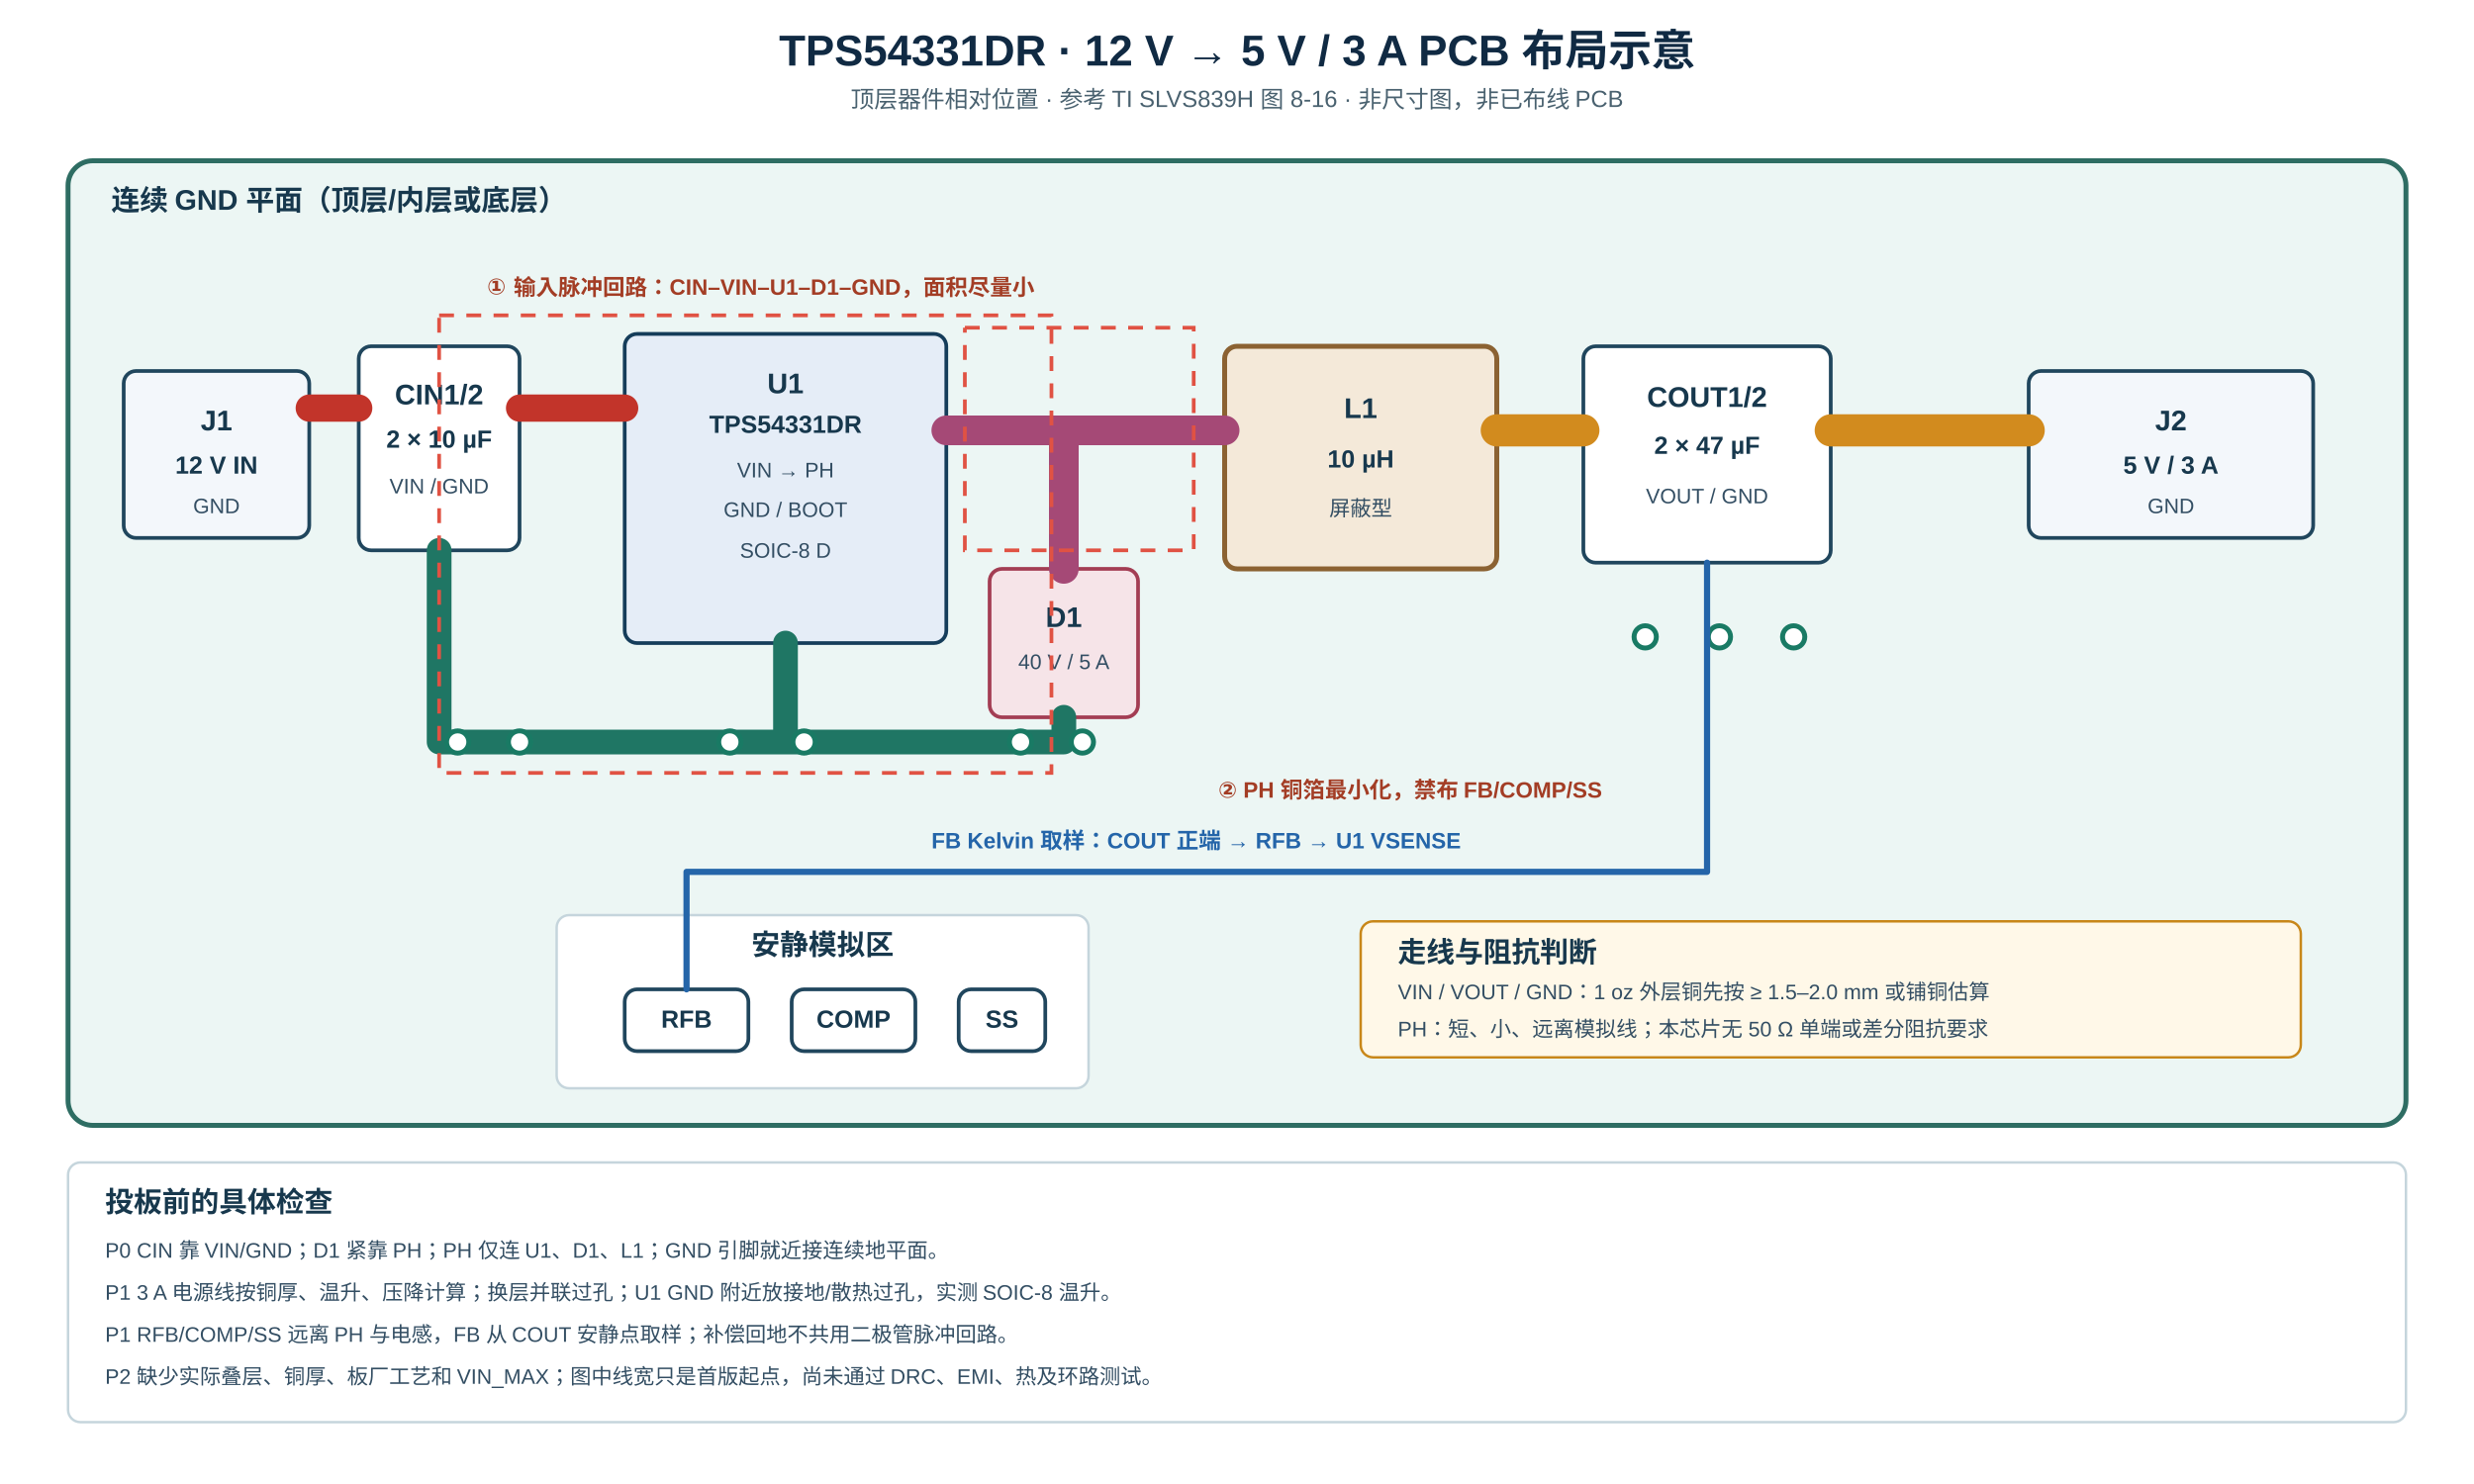
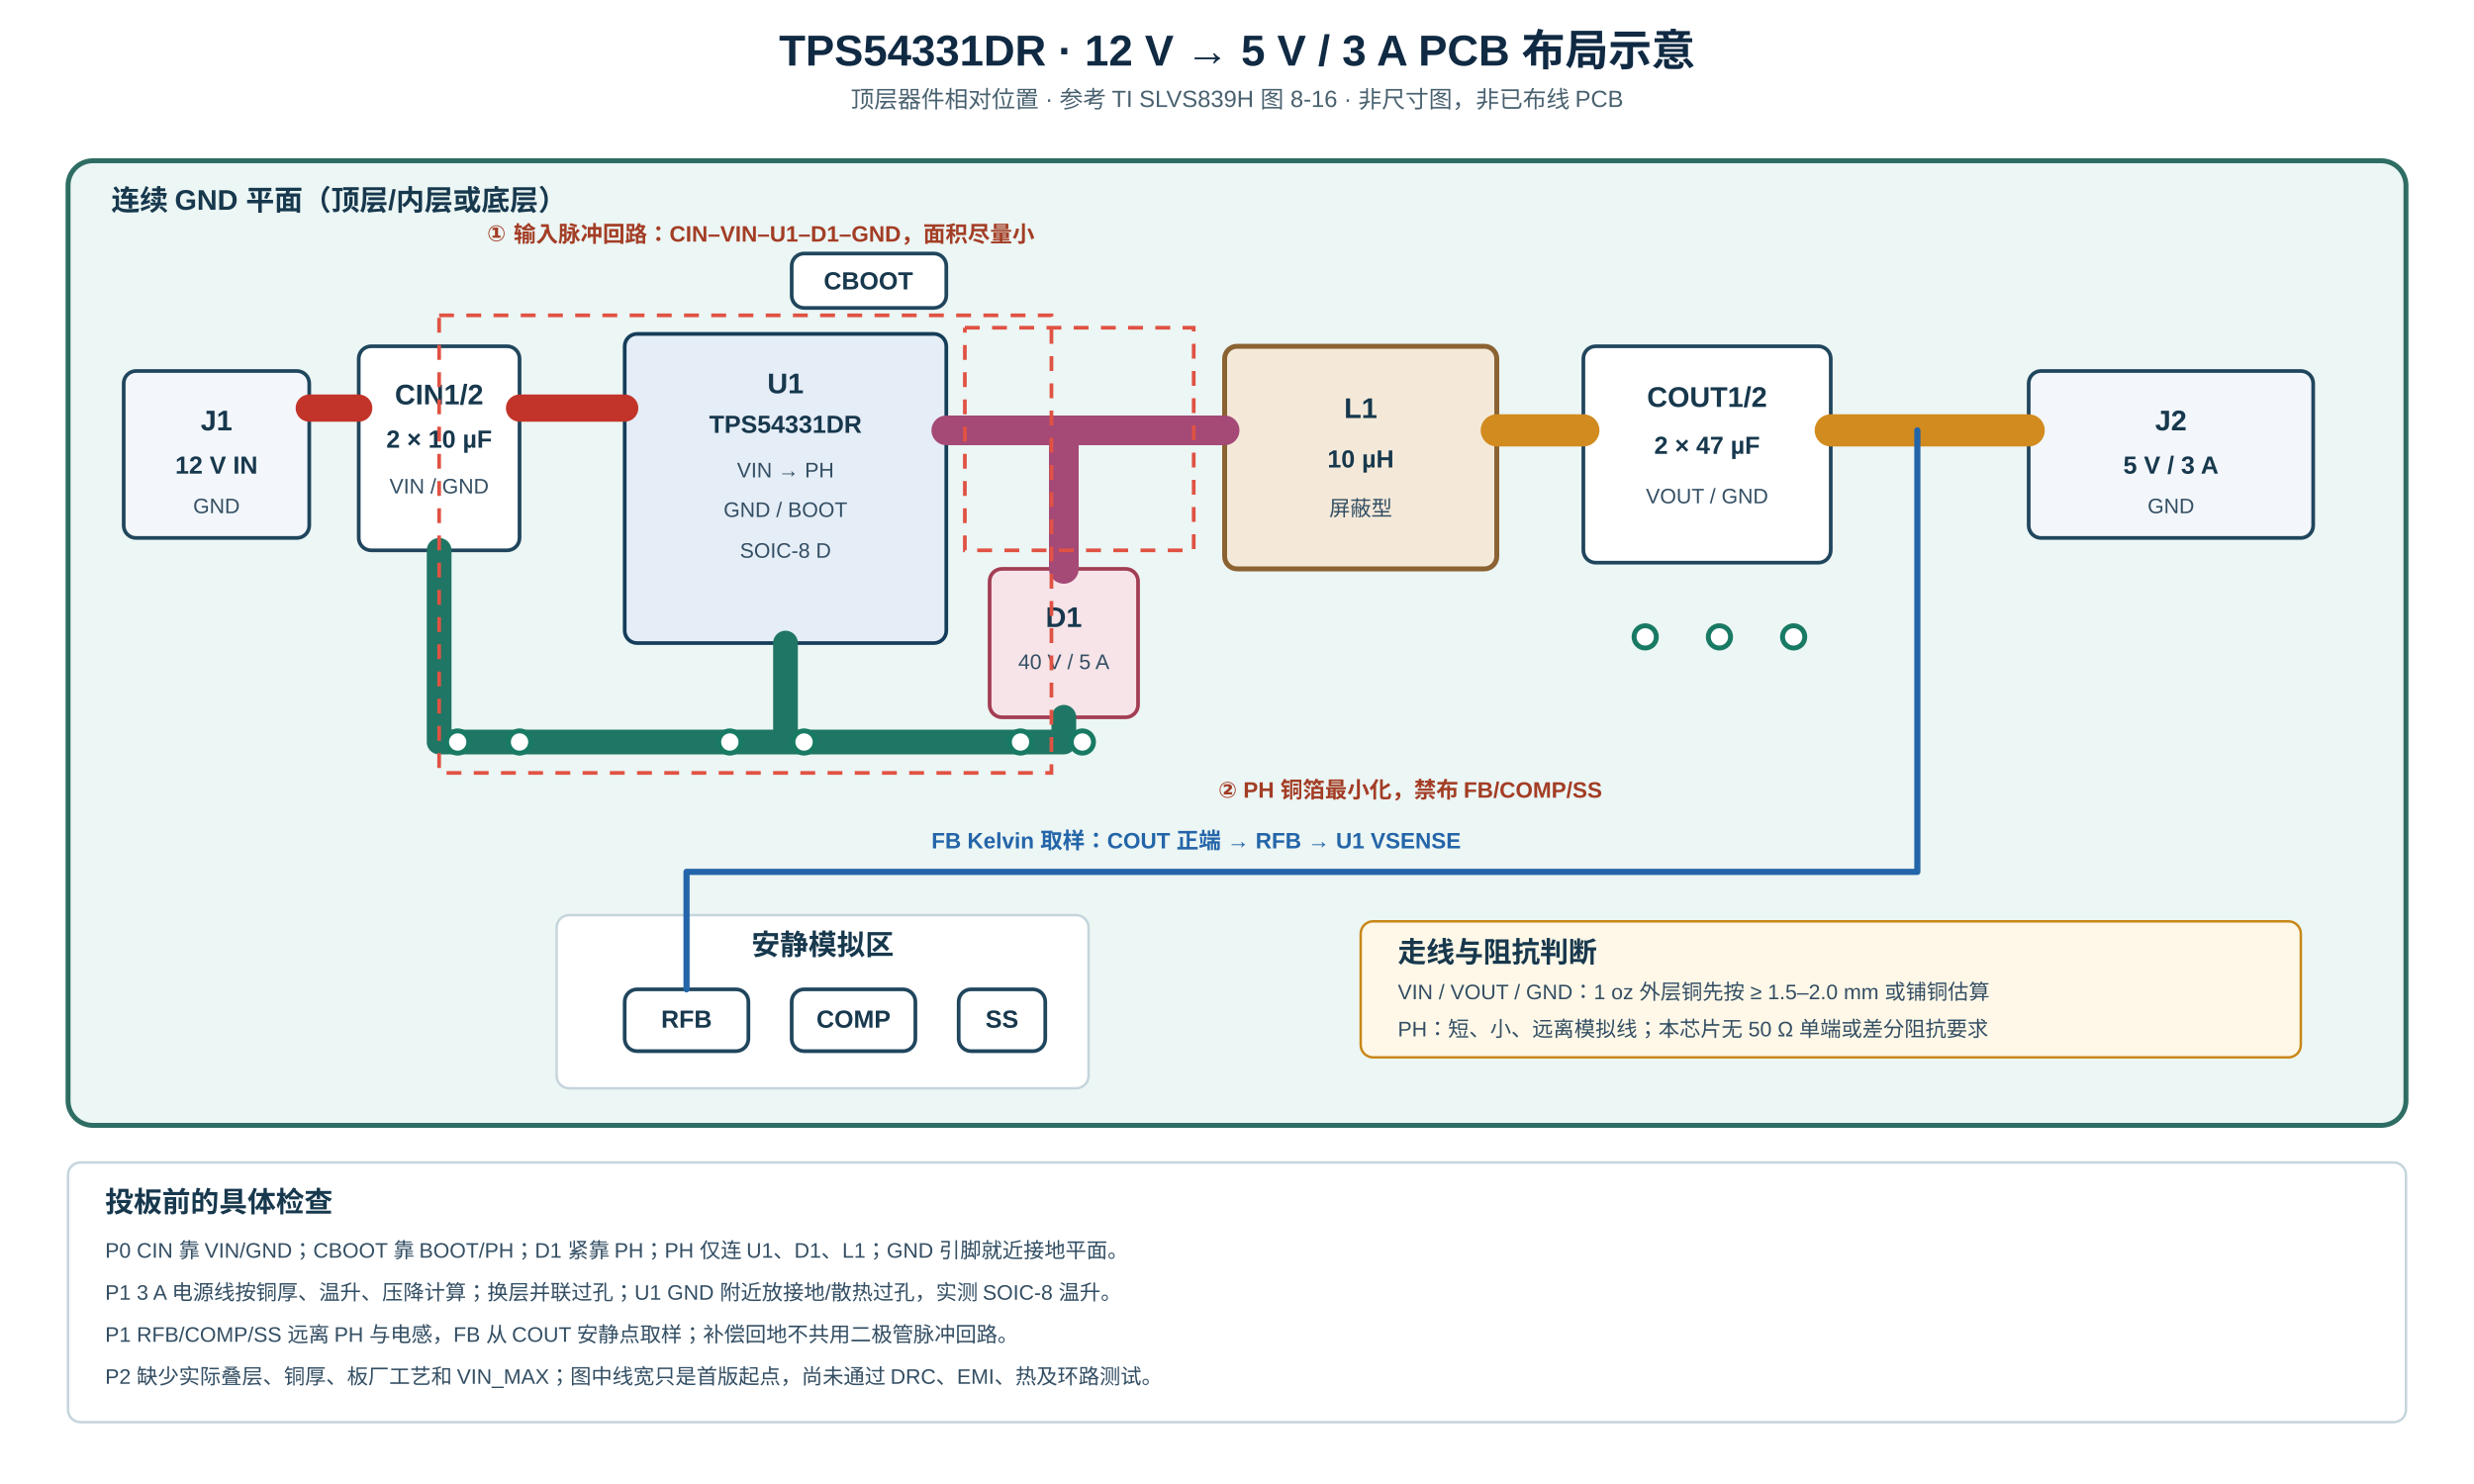
<svg xmlns="http://www.w3.org/2000/svg" width="2000" height="1200" viewBox="0 0 2000 1200">
  <defs>
    <style>
.bg{fill:#fff}.board{fill:#ecf6f4;stroke:#2e6d63;stroke-width:4}.chip{fill:#e5edf7;stroke:#153d5a;stroke-width:3}.passive{fill:#fff;stroke:#20465d;stroke-width:3}.connector{fill:#f3f7fb;stroke:#20465d;stroke-width:3}.inductor{fill:#f4e9d9;stroke:#8b6232;stroke-width:4}.diode{fill:#f6e4e8;stroke:#a33d53;stroke-width:3}.node{fill:#fff;stroke:#20465d;stroke-width:3}.via{fill:#fff;stroke:#197a64;stroke-width:4}.vin{stroke:#c2342a;stroke-width:22;fill:none;stroke-linecap:round;stroke-linejoin:round}.ph{stroke:#a54976;stroke-width:24;fill:none;stroke-linecap:round;stroke-linejoin:round}.vout{stroke:#d28b1e;stroke-width:26;fill:none;stroke-linecap:round;stroke-linejoin:round}.gnd{stroke:#1f7664;stroke-width:20;fill:none;stroke-linecap:round;stroke-linejoin:round}.fb{stroke:#2465a9;stroke-width:5;fill:none;stroke-linecap:round;stroke-linejoin:round}.loop{stroke:#e05243;stroke-width:4;fill:none;stroke-dasharray:14 10;marker-end:url(#arrow)}.zone{fill:none;stroke:#e05243;stroke-width:3;stroke-dasharray:12 10}.separate{stroke:#587282;stroke-width:2;fill:none;stroke-dasharray:8 8}.title{font:bold 35px Arial,'Microsoft YaHei',sans-serif;fill:#102a43}.subtitle{font:19px Arial,'Microsoft YaHei',sans-serif;fill:#49616f}.head{font:bold 23px Arial,'Microsoft YaHei',sans-serif;fill:#17384d}.label{font:bold 20px Arial,'Microsoft YaHei',sans-serif;fill:#17384d}.small{font:17px Arial,'Microsoft YaHei',sans-serif;fill:#334e63}.white{font:bold 20px Arial,'Microsoft YaHei',sans-serif;fill:white}.warn{font:bold 18px Arial,'Microsoft YaHei',sans-serif;fill:#a33d25}.blue{font:bold 18px Arial,'Microsoft YaHei',sans-serif;fill:#2465a9}.tag{fill:#fff8e8;stroke:#c88719;stroke-width:2}.legend{fill:#fff;stroke:#c5d5dc;stroke-width:2}
</style>
    <marker id="arrow" viewBox="0 0 10 10" refX="8" refY="5" markerWidth="9" markerHeight="9" orient="auto">
      <path d="M0 0L10 5L0 10Z" fill="#e05243" />
    </marker>
  </defs>
  <rect x="0" y="0" width="2000" height="1200" rx="0" class="bg" />
  <text x="1000" y="53" class="title" text-anchor="middle">TPS54331DR · 12 V → 5 V / 3 A PCB 布局示意</text>
  <text x="1000" y="87" class="subtitle" text-anchor="middle">顶层器件相对位置 · 参考 TI SLVS839H 图 8-16 · 非尺寸图，非已布线 PCB</text>
  <rect x="55" y="130" width="1890" height="780" rx="20" class="board" />
  <text x="90" y="170" class="head">连续 GND 平面（顶层/内层或底层）</text>
  <rect x="100" y="300" width="150" height="135" rx="10" class="connector" />
  <text x="175" y="348" class="head" text-anchor="middle">J1</text>
  <text x="175" y="383" class="label" text-anchor="middle">12 V IN</text>
  <text x="175" y="415" class="small" text-anchor="middle">GND</text>
  <rect x="290" y="280" width="130" height="165" rx="10" class="passive" />
  <text x="355" y="327" class="head" text-anchor="middle">CIN1/2</text>
  <text x="355" y="362" class="label" text-anchor="middle">2 × 10 µF</text>
  <text x="355" y="399" class="small" text-anchor="middle">VIN / GND</text>
+   <rect x="640" y="205" width="125" height="44" rx="10" class="passive" />
+   <text x="702" y="234" class="label" text-anchor="middle">CBOOT</text>
  <rect x="505" y="270" width="260" height="250" rx="10" class="chip" />
  <text x="635" y="318" class="head" text-anchor="middle">U1</text>
  <text x="635" y="350" class="label" text-anchor="middle">TPS54331DR</text>
  <text x="635" y="386" class="small" text-anchor="middle">VIN  →  PH</text>
  <text x="635" y="418" class="small" text-anchor="middle">GND / BOOT</text>
  <text x="635" y="451" class="small" text-anchor="middle">SOIC-8 D</text>
  <rect x="800" y="460" width="120" height="120" rx="10" class="diode" />
  <text x="860" y="507" class="head" text-anchor="middle">D1</text>
  <text x="860" y="541" class="small" text-anchor="middle">40 V / 5 A</text>
  <rect x="990" y="280" width="220" height="180" rx="10" class="inductor" />
  <text x="1100" y="338" class="head" text-anchor="middle">L1</text>
  <text x="1100" y="378" class="label" text-anchor="middle">10 µH</text>
  <text x="1100" y="417" class="small" text-anchor="middle">屏蔽型</text>
  <rect x="1280" y="280" width="200" height="175" rx="10" class="passive" />
  <text x="1380" y="329" class="head" text-anchor="middle">COUT1/2</text>
  <text x="1380" y="367" class="label" text-anchor="middle">2 × 47 µF</text>
  <text x="1380" y="407" class="small" text-anchor="middle">VOUT / GND</text>
  <rect x="1640" y="300" width="230" height="135" rx="10" class="connector" />
  <text x="1755" y="348" class="head" text-anchor="middle">J2</text>
  <text x="1755" y="383" class="label" text-anchor="middle">5 V / 3 A</text>
  <text x="1755" y="415" class="small" text-anchor="middle">GND</text>
  <path d="M250 330H290 M420 330H505" class="vin" />
  <path d="M765 348H990" class="ph" />
  <path d="M860 460V348" class="ph" />
  <path d="M1210 348H1280 M1480 348H1640" class="vout" />
  <path d="M355 445V600H635V520 M635 600H860V580" class="gnd" />
  <circle cx="370" cy="600" r="9" class="via" />
  <circle cx="420" cy="600" r="9" class="via" />
  <circle cx="590" cy="600" r="9" class="via" />
  <circle cx="650" cy="600" r="9" class="via" />
  <circle cx="825" cy="600" r="9" class="via" />
  <circle cx="875" cy="600" r="9" class="via" />
  <circle cx="1330" cy="515" r="9" class="via" />
  <circle cx="1390" cy="515" r="9" class="via" />
  <circle cx="1450" cy="515" r="9" class="via" />
  <rect x="450" y="740" width="430" height="140" rx="10" class="legend" />
  <text x="665" y="772" class="head" text-anchor="middle">安静模拟区</text>
  <rect x="505" y="800" width="100" height="50" rx="10" class="passive" />
  <text x="555" y="831" class="label" text-anchor="middle">RFB</text>
  <rect x="640" y="800" width="100" height="50" rx="10" class="passive" />
  <text x="690" y="831" class="label" text-anchor="middle">COMP</text>
  <rect x="775" y="800" width="70" height="50" rx="10" class="passive" />
  <text x="810" y="831" class="label" text-anchor="middle">SS</text>
-   <path d="M1380 455V705H555V800" class="fb" />
+   <path d="M1550 348V705H555V800" class="fb" />
  <text x="967" y="686" class="blue" text-anchor="middle">FB Kelvin 取样：COUT 正端 → RFB → U1 VSENSE</text>
  <path d="M355 255H850V625H355V255" class="zone" />
-   <text x="615" y="238" class="warn" text-anchor="middle">① 输入脉冲回路：CIN–VIN–U1–D1–GND，面积尽量小</text>
+   <text x="615" y="195" class="warn" text-anchor="middle">① 输入脉冲回路：CIN–VIN–U1–D1–GND，面积尽量小</text>
  <path d="M780 265H965V445H780V265" class="zone" />
  <text x="1140" y="645" class="warn" text-anchor="middle">② PH 铜箔最小化，禁布 FB/COMP/SS</text>
  <rect x="1100" y="745" width="760" height="110" rx="10" class="tag" />
  <text x="1130" y="778" class="head">走线与阻抗判断</text>
  <text x="1130" y="808" class="small">VIN / VOUT / GND：1 oz 外层铜先按 ≥ 1.5–2.0 mm 或铺铜估算</text>
  <text x="1130" y="838" class="small">PH：短、小、远离模拟线；本芯片无 50 Ω 单端或差分阻抗要求</text>
  <rect x="55" y="940" width="1890" height="210" rx="10" class="legend" />
  <text x="85" y="980" class="head">投板前的具体检查</text>
-   <text x="85" y="1017" class="small">P0  CIN 靠 VIN/GND；D1 紧靠 PH；PH 仅连 U1、D1、L1；GND 引脚就近接连续地平面。</text>
+   <text x="85" y="1017" class="small">P0  CIN 靠 VIN/GND；CBOOT 靠 BOOT/PH；D1 紧靠 PH；PH 仅连 U1、D1、L1；GND 引脚就近接地平面。</text>
  <text x="85" y="1051" class="small">P1  3 A 电源线按铜厚、温升、压降计算；换层并联过孔；U1 GND 附近放接地/散热过孔，实测 SOIC-8 温升。</text>
  <text x="85" y="1085" class="small">P1  RFB/COMP/SS 远离 PH 与电感，FB 从 COUT 安静点取样；补偿回地不共用二极管脉冲回路。</text>
  <text x="85" y="1119" class="small">P2  缺少实际叠层、铜厚、板厂工艺和 VIN_MAX；图中线宽只是首版起点，尚未通过 DRC、EMI、热及环路测试。</text>
</svg>
